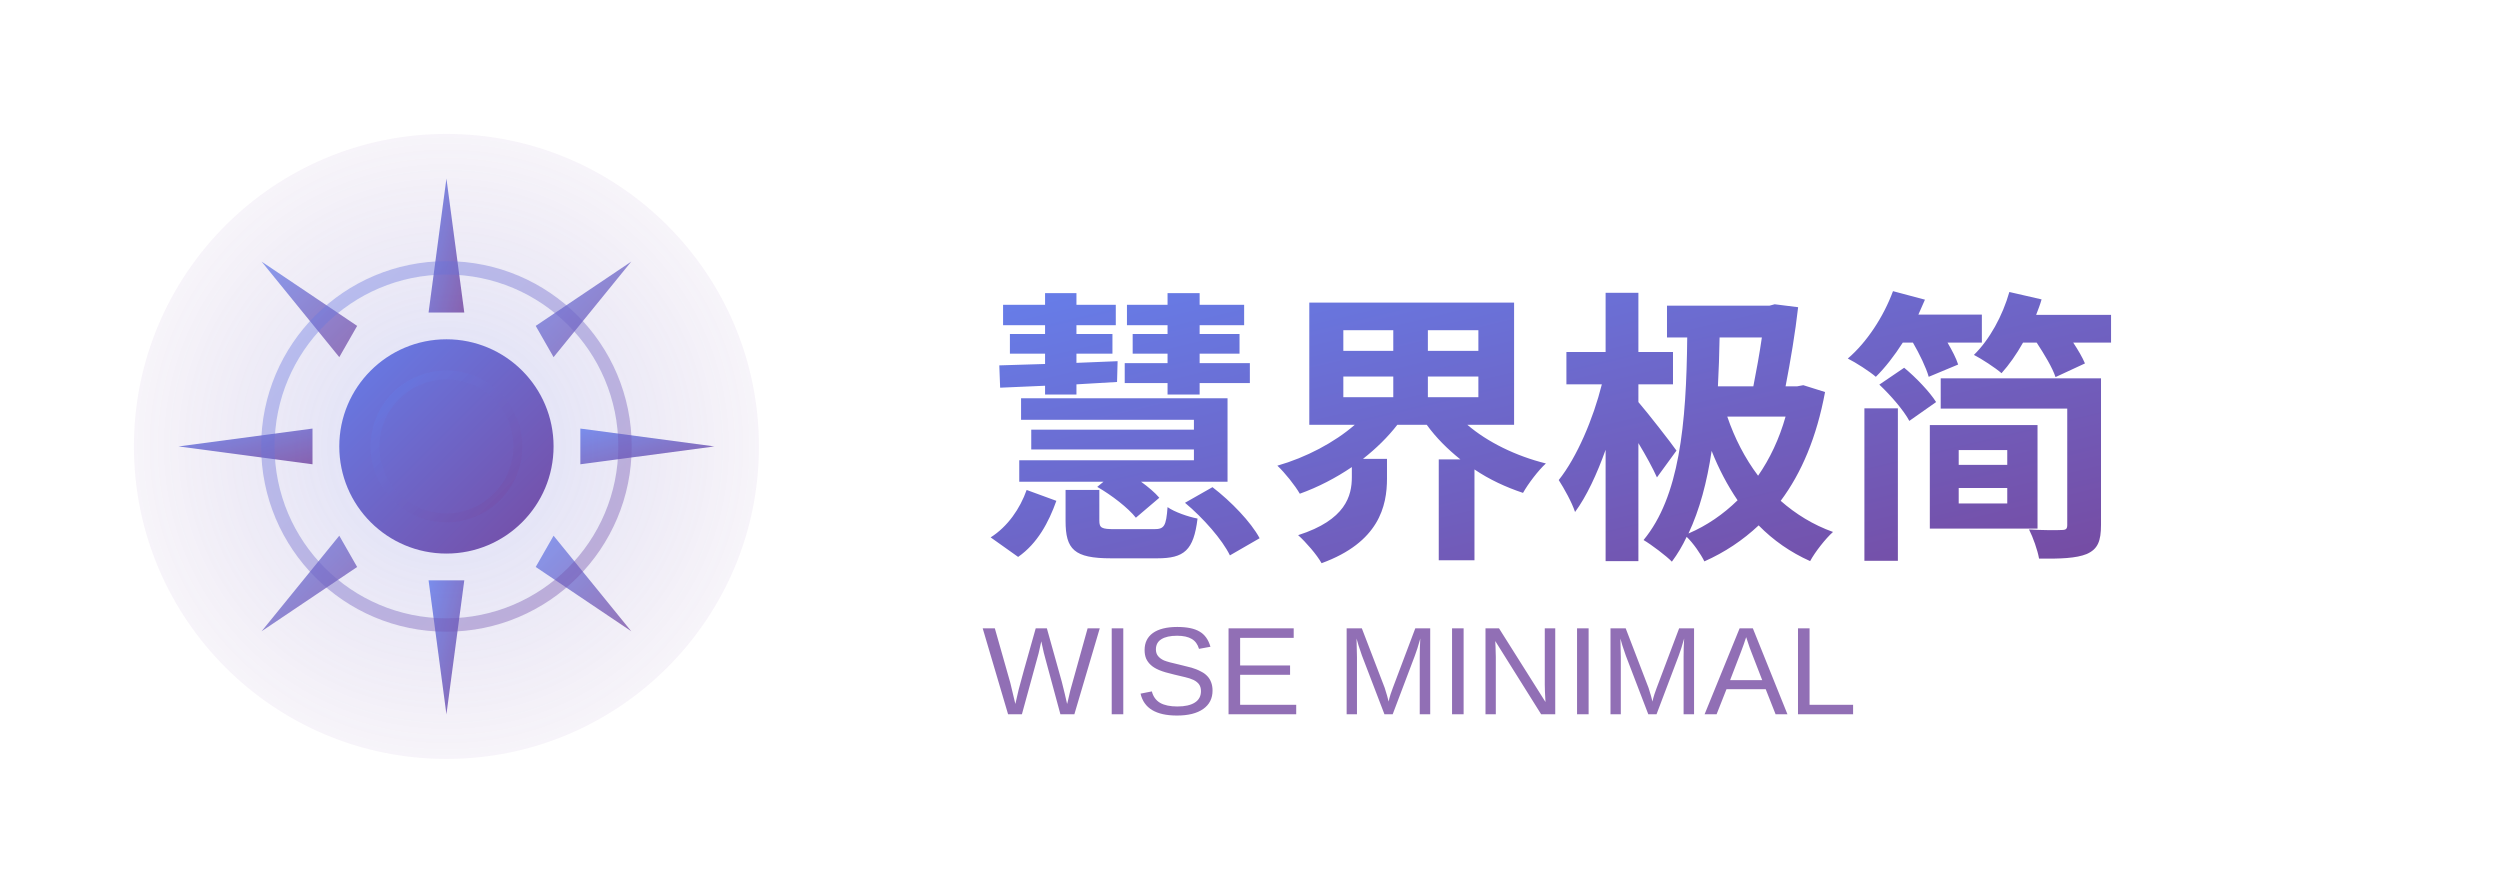
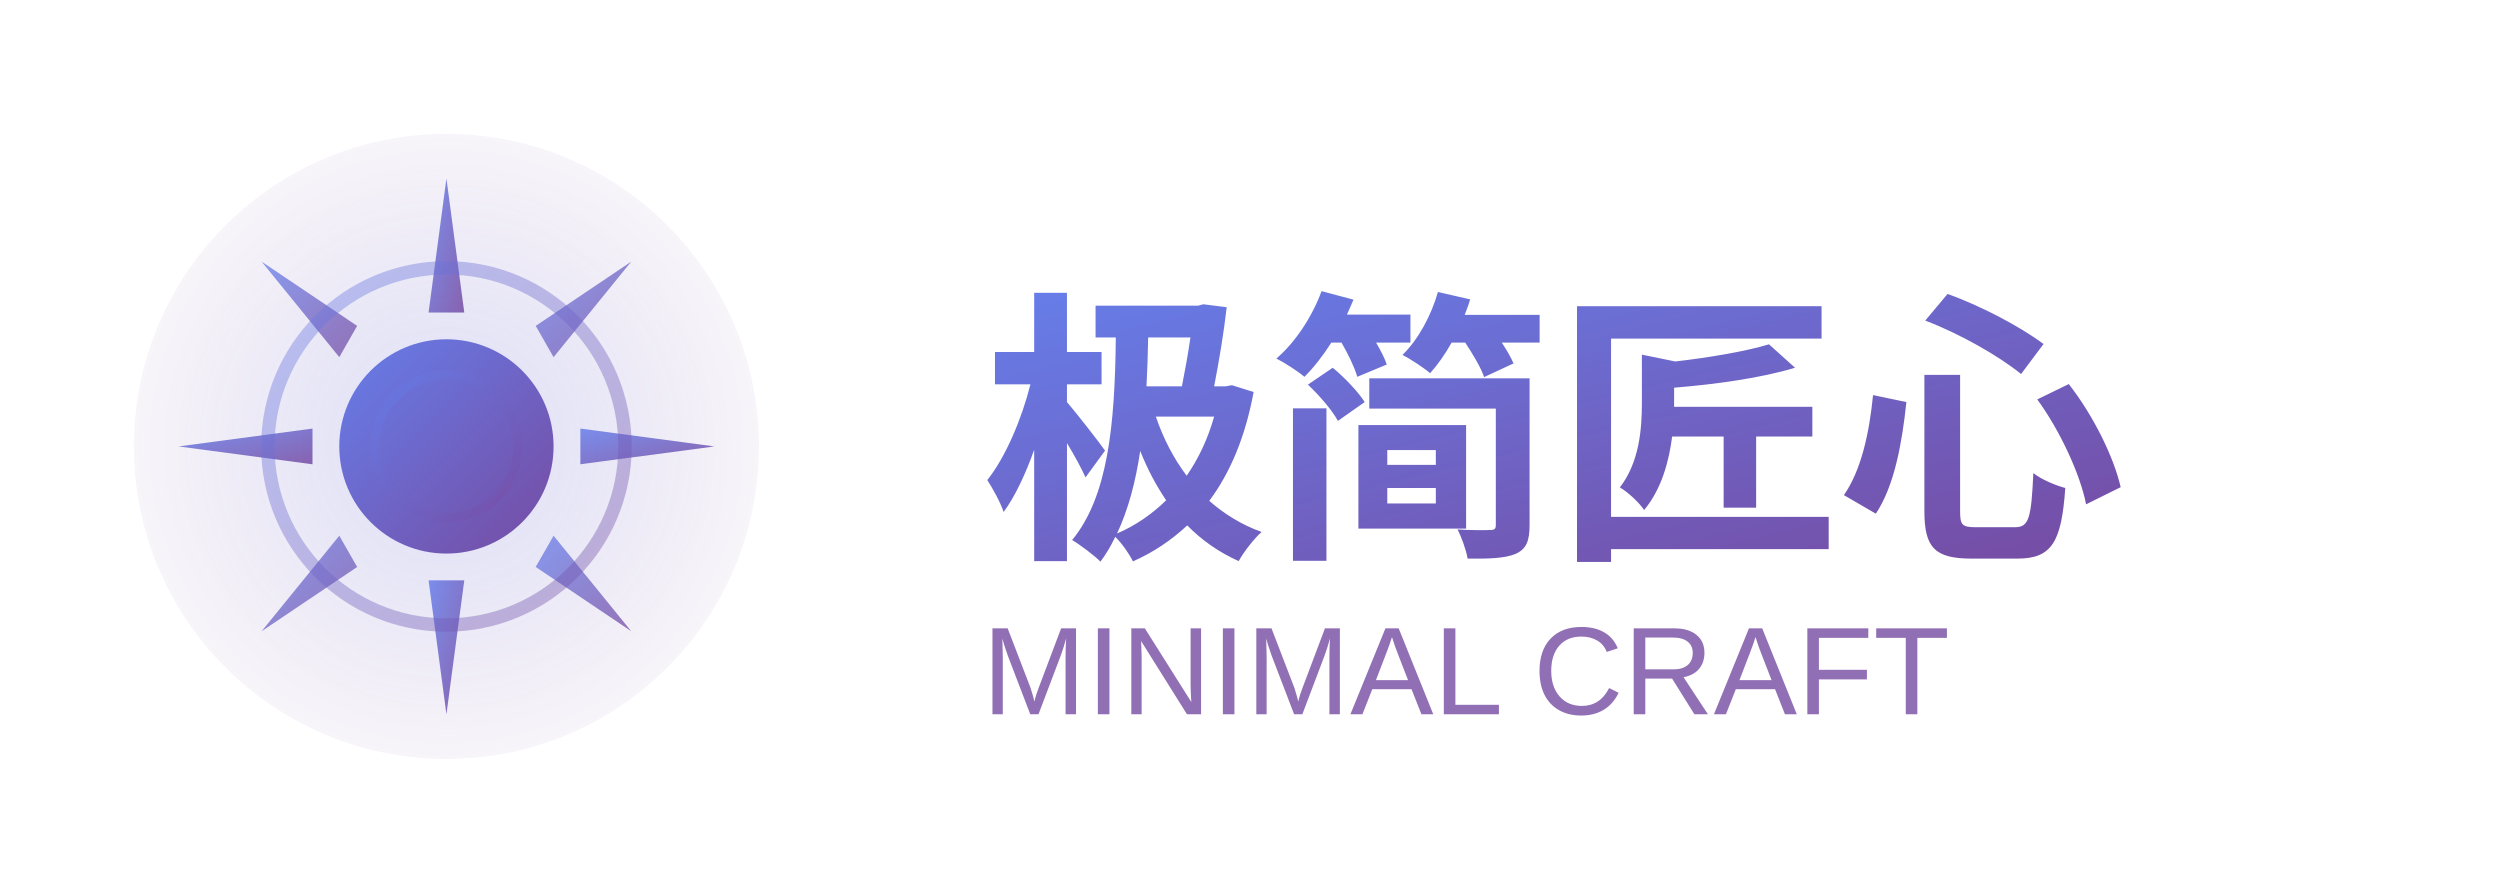
<svg xmlns="http://www.w3.org/2000/svg" viewBox="0 0 280 100">
  <defs>
    <linearGradient id="logoGradient" x1="0%" y1="0%" x2="100%" y2="100%">
      <stop offset="0%" style="stop-color:#667eea;stop-opacity:1" />
      <stop offset="100%" style="stop-color:#764ba2;stop-opacity:1" />
    </linearGradient>
    <radialGradient id="logoGlowGradient" cx="50%" cy="50%">
      <stop offset="0%" style="stop-color:#667eea;stop-opacity:0.8" />
      <stop offset="100%" style="stop-color:#764ba2;stop-opacity:0.2" />
    </radialGradient>
  </defs>
  <g id="icon">
    <circle cx="50" cy="50" r="35" fill="url(#logoGlowGradient)" opacity="0.3" />
    <circle cx="50" cy="50" r="12" fill="url(#logoGradient)" />
    <path d="M 50 20 L 52 35 L 48 35 Z" fill="url(#logoGradient)" opacity="0.85" />
    <path d="M 70.7 29.3 L 62 40 L 60 36.5 Z" fill="url(#logoGradient)" opacity="0.75" />
    <path d="M 80 50 L 65 52 L 65 48 Z" fill="url(#logoGradient)" opacity="0.85" />
    <path d="M 70.7 70.7 L 60 63.5 L 62 60 Z" fill="url(#logoGradient)" opacity="0.75" />
    <path d="M 50 80 L 48 65 L 52 65 Z" fill="url(#logoGradient)" opacity="0.85" />
    <path d="M 29.3 70.7 L 38 60 L 40 63.5 Z" fill="url(#logoGradient)" opacity="0.75" />
    <path d="M 20 50 L 35 48 L 35 52 Z" fill="url(#logoGradient)" opacity="0.85" />
    <path d="M 29.3 29.3 L 40 36.5 L 38 40 Z" fill="url(#logoGradient)" opacity="0.75" />
    <circle cx="50" cy="50" r="20" fill="none" stroke="url(#logoGradient)" stroke-width="1.5" opacity="0.4" />
    <circle cx="50" cy="50" r="8" fill="none" stroke="url(#logoGradient)" stroke-width="1" opacity="0.6" />
  </g>
  <text x="110" y="60" font-family="'PingFang SC', 'Microsoft YaHei', sans-serif" font-size="32" font-weight="600" fill="url(#logoGradient)">
-     慧界极简
+     极简匠心
  </text>
  <text x="110" y="80" font-family="Arial, sans-serif" font-size="14" font-weight="400" fill="#764ba2" opacity="0.8">
-     WISE MINIMAL
+     MINIMAL CRAFT
  </text>
</svg>
